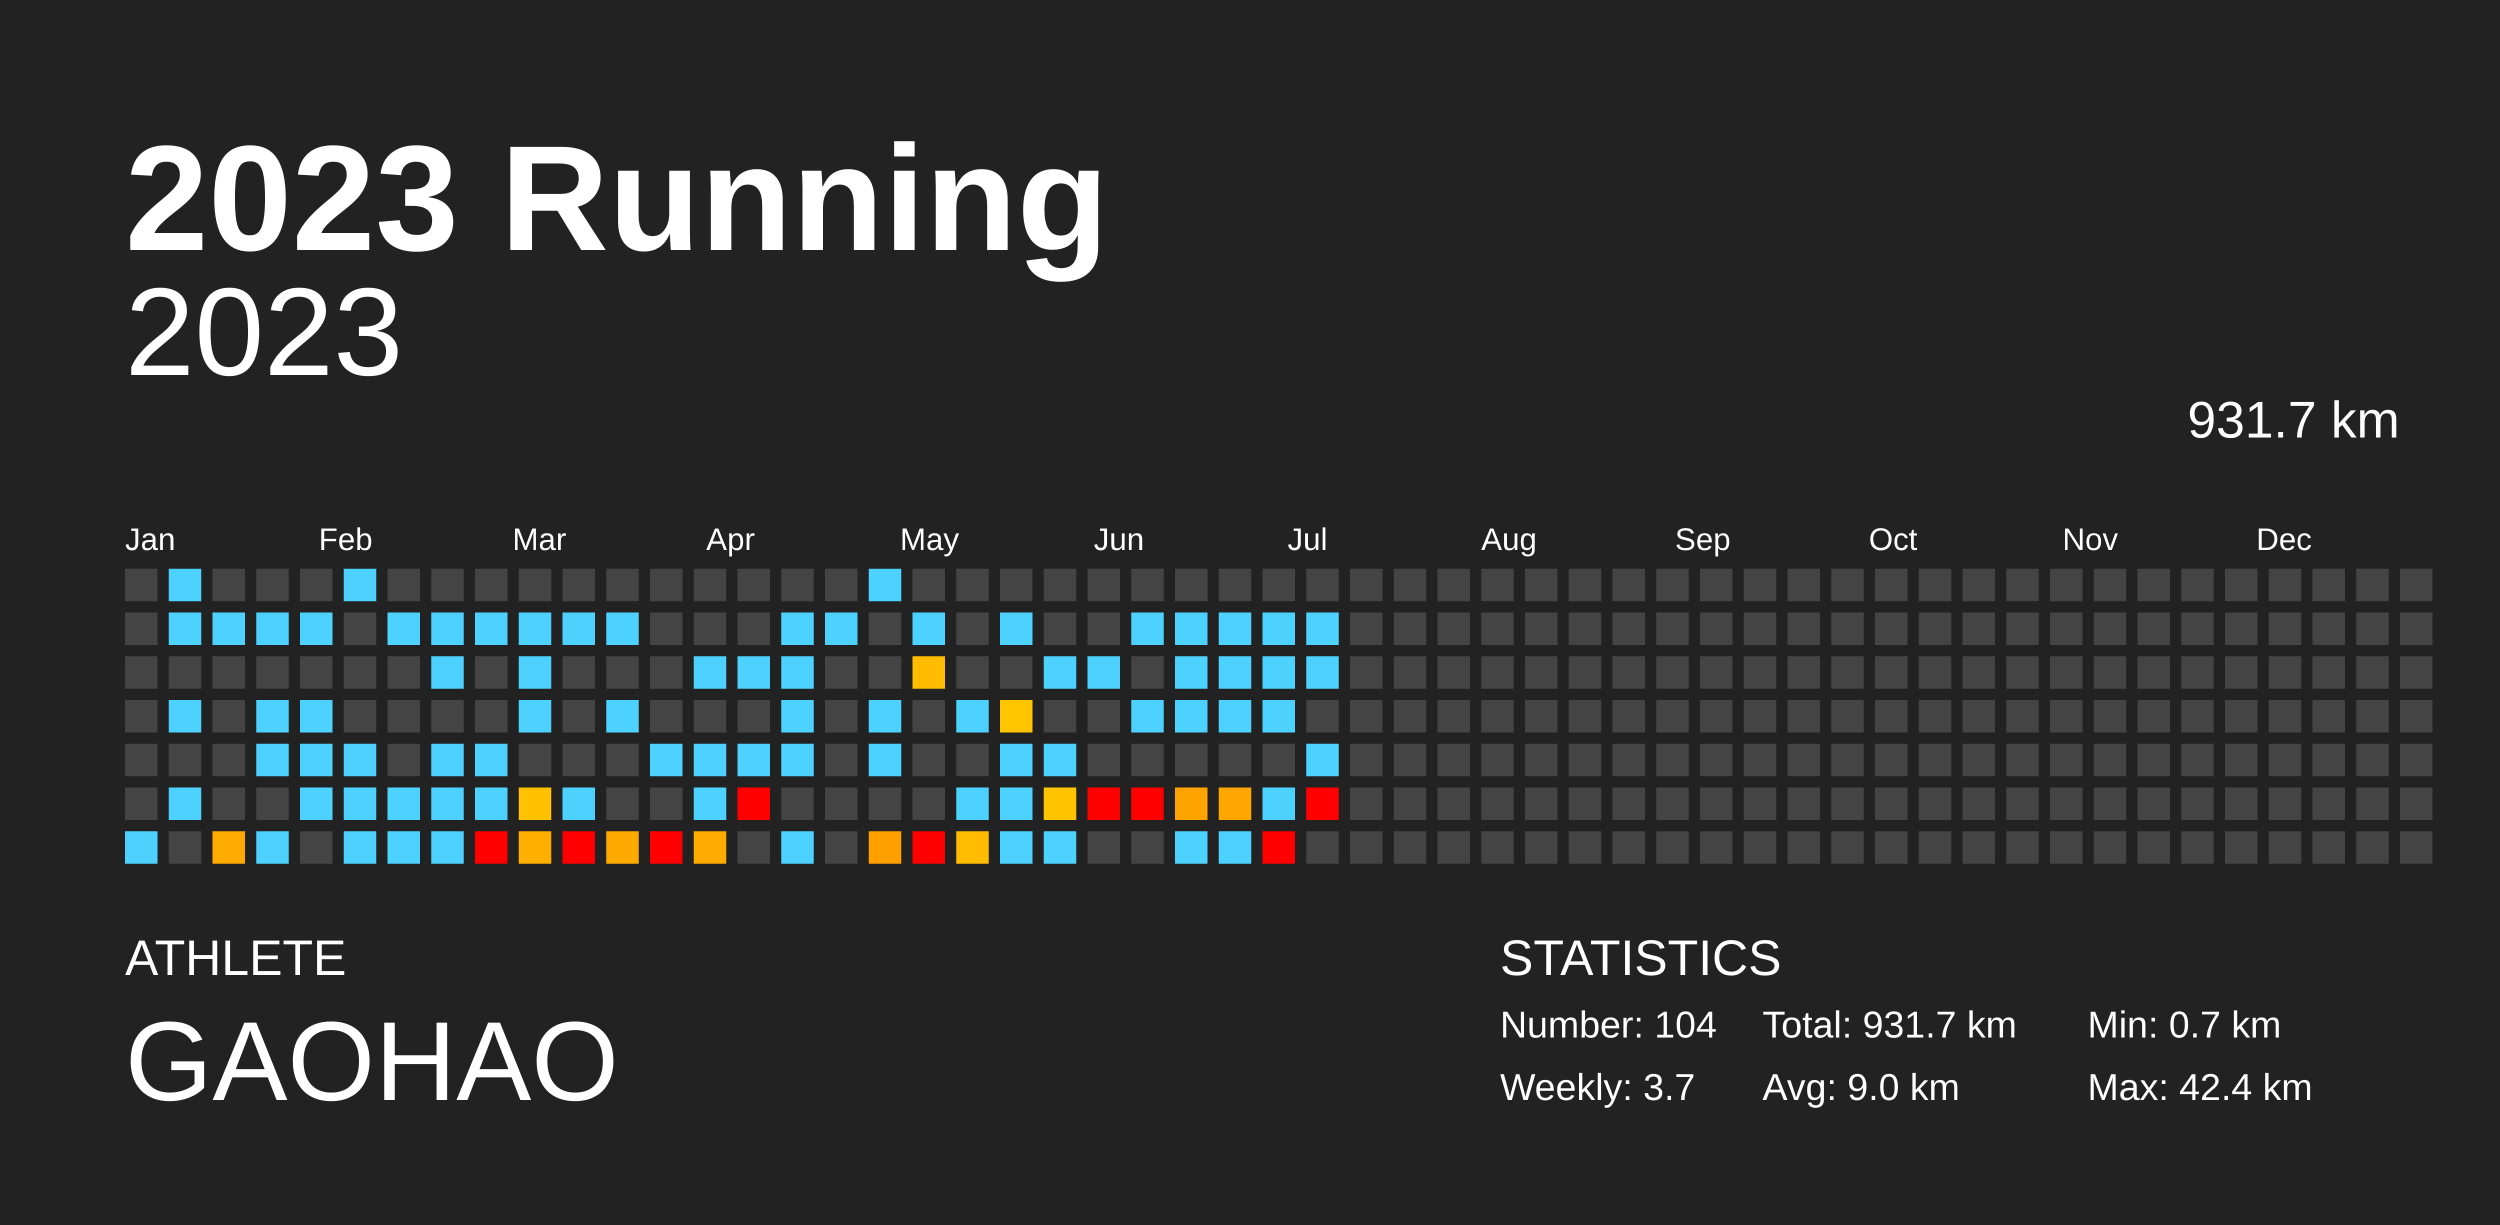
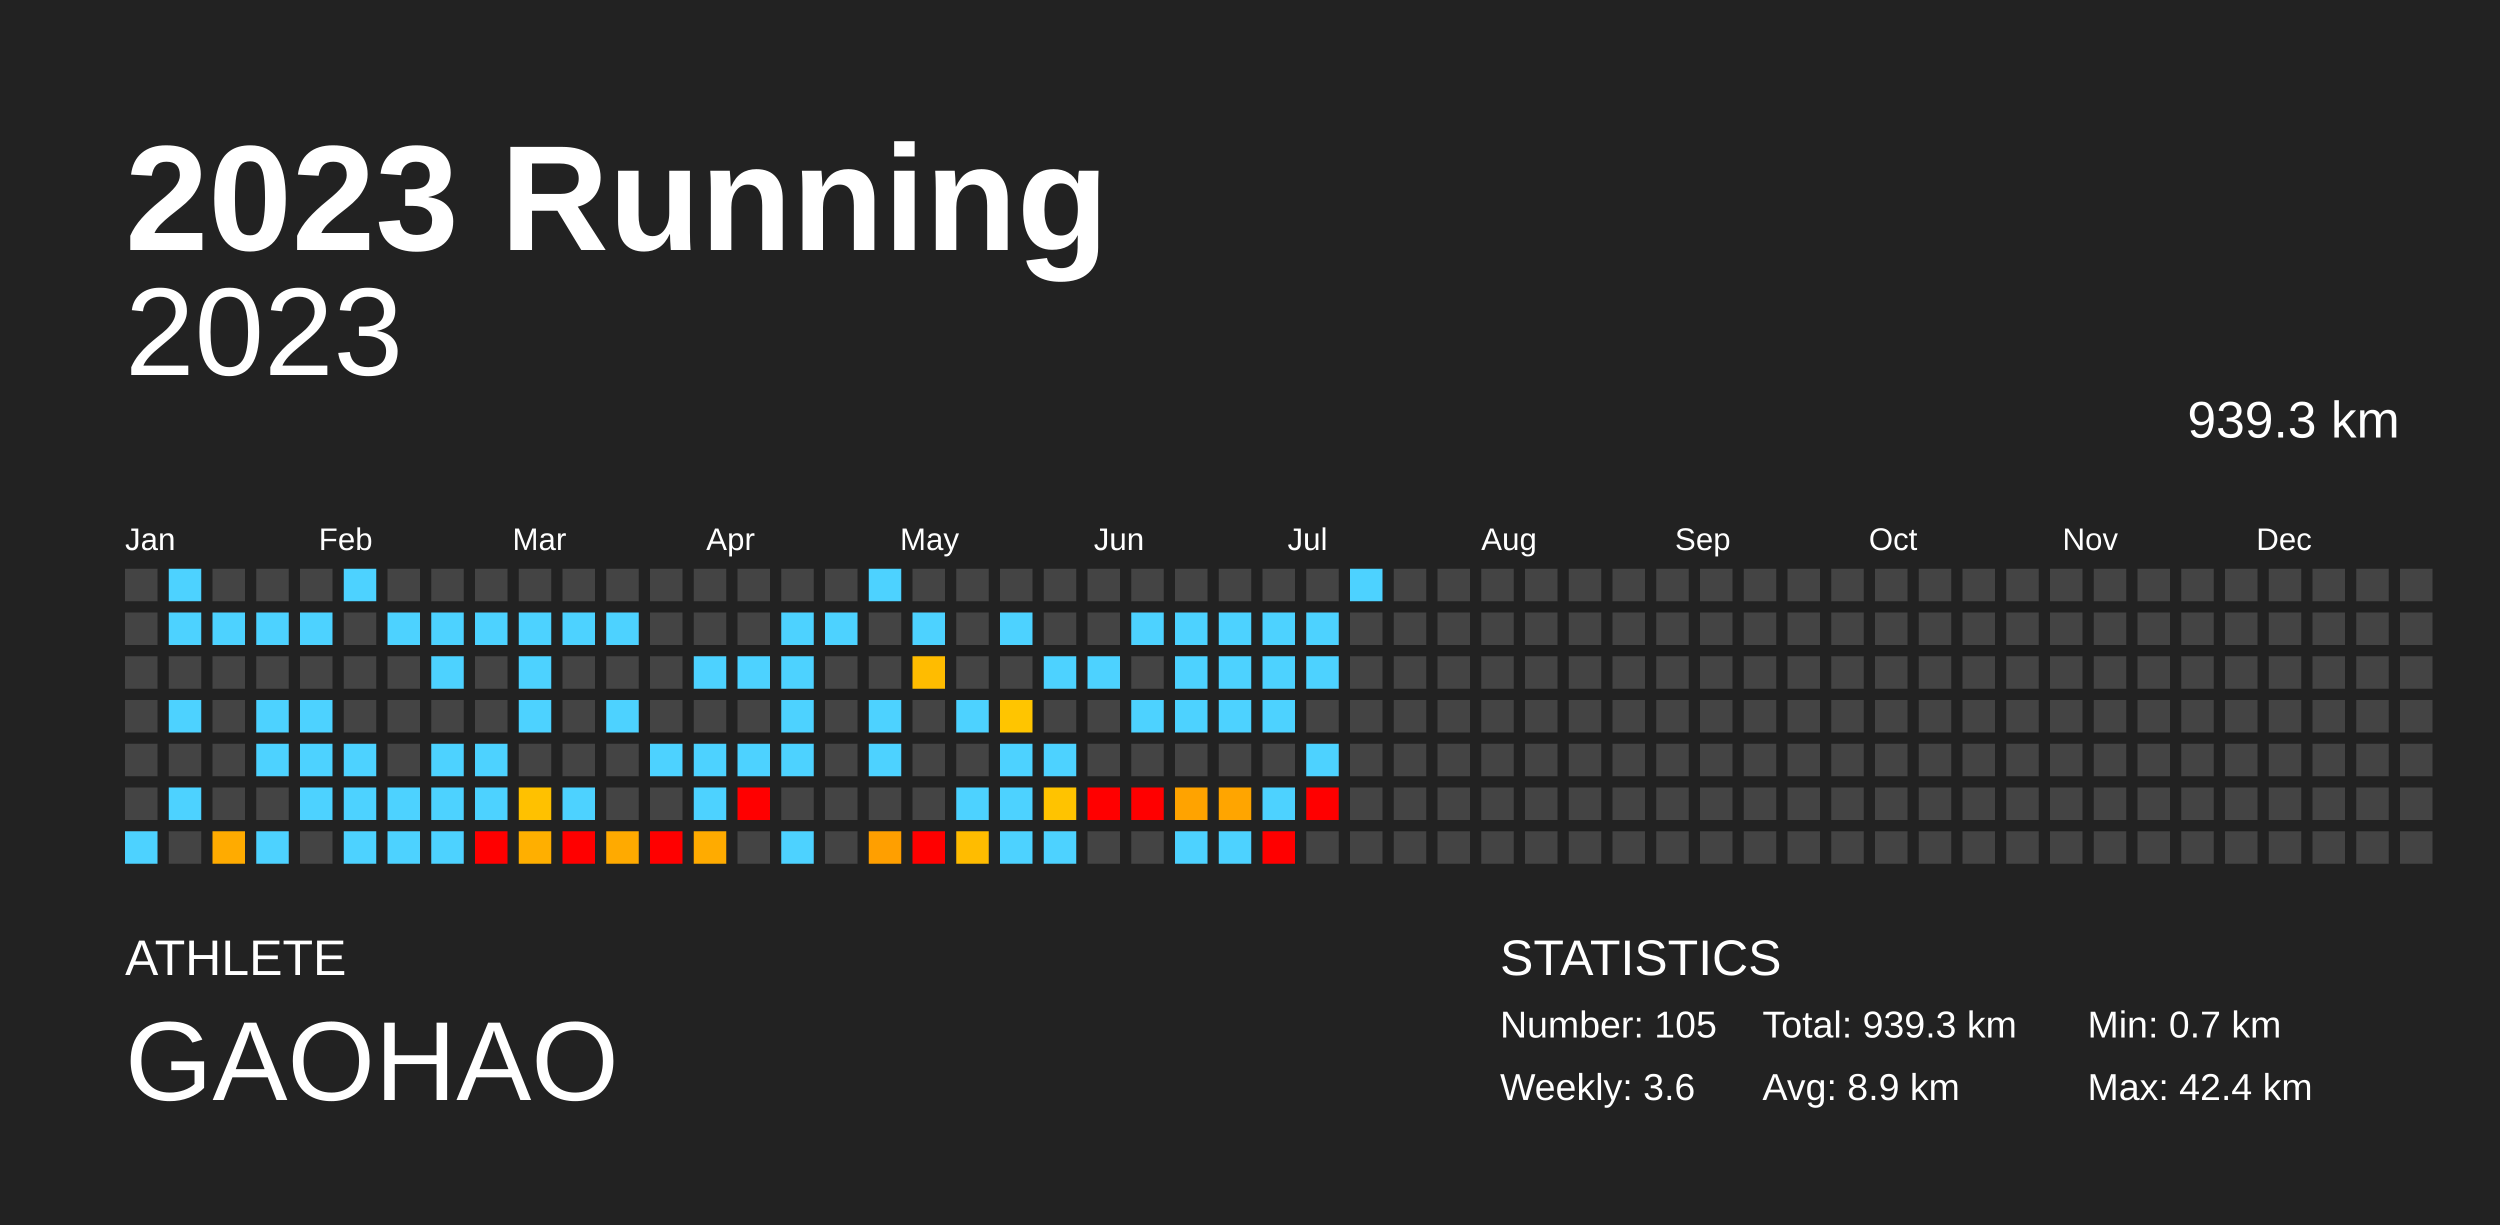
<svg xmlns="http://www.w3.org/2000/svg" baseProfile="full" height="98mm" version="1.1" viewBox="0,0,200,98" width="200mm">
  <defs />
  <rect fill="#222222" height="98" width="200" x="0" y="0" />
  <text fill="#FFFFFF" style="font-size:12px; font-family:Arial; font-weight:bold;" x="10" y="20">2023 Running</text>
  <text fill="#FFFFFF" style="font-size:4px; font-family:Arial" x="10" y="78">ATHLETE</text>
  <text fill="#FFFFFF" style="font-size:9px; font-family:Arial" x="10" y="88">GAOHAO</text>
  <text fill="#FFFFFF" style="font-size:4px; font-family:Arial" x="120" y="78">STATISTICS</text>
-   <text fill="#FFFFFF" style="font-size:3px; font-family:Arial" x="120" y="83">Number: 104</text>
-   <text fill="#FFFFFF" style="font-size:3px; font-family:Arial" x="120" y="88">Weekly: 3.7</text>
-   <text fill="#FFFFFF" style="font-size:3px; font-family:Arial" x="141" y="83">Total: 931.7 km</text>
-   <text fill="#FFFFFF" style="font-size:3px; font-family:Arial" x="141" y="88">Avg: 9.0 km</text>
+   <text fill="#FFFFFF" style="font-size:3px; font-family:Arial" x="120" y="83">Number: 105</text>
+   <text fill="#FFFFFF" style="font-size:3px; font-family:Arial" x="120" y="88">Weekly: 3.6</text>
+   <text fill="#FFFFFF" style="font-size:3px; font-family:Arial" x="141" y="83">Total: 939.3 km</text>
+   <text fill="#FFFFFF" style="font-size:3px; font-family:Arial" x="141" y="88">Avg: 8.9 km</text>
  <text fill="#FFFFFF" style="font-size:3px; font-family:Arial" x="167" y="83">Min: 0.7 km</text>
  <text fill="#FFFFFF" style="font-size:3px; font-family:Arial" x="167" y="88">Max: 42.4 km</text>
  <text alignment-baseline="hanging" fill="#FFFFFF" style="font-size:10.0px; font-family:Arial;" x="10" y="30">2023</text>
-   <text alignment-baseline="hanging" fill="#FFFFFF" style="font-size:4.125px; font-family:Arial;" x="175" y="35">931.7 km</text>
+   <text alignment-baseline="hanging" fill="#FFFFFF" style="font-size:4.125px; font-family:Arial;" x="175" y="35">939.3 km</text>
  <text fill="#FFFFFF" style="font-size:2.5px; font-family:Arial" x="10.0" y="44">Jan</text>
  <text fill="#FFFFFF" style="font-size:2.5px; font-family:Arial" x="25.5" y="44">Feb</text>
  <text fill="#FFFFFF" style="font-size:2.5px; font-family:Arial" x="41.0" y="44">Mar</text>
  <text fill="#FFFFFF" style="font-size:2.5px; font-family:Arial" x="56.5" y="44">Apr</text>
  <text fill="#FFFFFF" style="font-size:2.5px; font-family:Arial" x="72.0" y="44">May</text>
  <text fill="#FFFFFF" style="font-size:2.5px; font-family:Arial" x="87.5" y="44">Jun</text>
  <text fill="#FFFFFF" style="font-size:2.5px; font-family:Arial" x="103.0" y="44">Jul</text>
  <text fill="#FFFFFF" style="font-size:2.5px; font-family:Arial" x="118.5" y="44">Aug</text>
  <text fill="#FFFFFF" style="font-size:2.5px; font-family:Arial" x="134.0" y="44">Sep</text>
  <text fill="#FFFFFF" style="font-size:2.5px; font-family:Arial" x="149.5" y="44">Oct</text>
  <text fill="#FFFFFF" style="font-size:2.5px; font-family:Arial" x="165.0" y="44">Nov</text>
  <text fill="#FFFFFF" style="font-size:2.5px; font-family:Arial" x="180.5" y="44">Dec</text>
  <rect fill="#444444" height="2.6" width="2.6" x="10.0" y="45.5" />
  <rect fill="#444444" height="2.6" width="2.6" x="10.0" y="49.0" />
  <rect fill="#444444" height="2.6" width="2.6" x="10.0" y="52.5" />
  <rect fill="#444444" height="2.6" width="2.6" x="10.0" y="56.0" />
  <rect fill="#444444" height="2.6" width="2.6" x="10.0" y="59.5" />
  <rect fill="#444444" height="2.6" width="2.6" x="10.0" y="63.0" />
  <rect fill="#4dd2ff" height="2.6" width="2.6" x="10.0" y="66.5" />
  <rect fill="#4dd2ff" height="2.6" width="2.6" x="13.5" y="45.5" />
  <rect fill="#4dd2ff" height="2.6" width="2.6" x="13.5" y="49.0" />
  <rect fill="#444444" height="2.6" width="2.6" x="13.5" y="52.5" />
  <rect fill="#4dd2ff" height="2.6" width="2.6" x="13.5" y="56.0" />
  <rect fill="#444444" height="2.6" width="2.6" x="13.5" y="59.5" />
  <rect fill="#4dd2ff" height="2.6" width="2.6" x="13.5" y="63.0" />
  <rect fill="#444444" height="2.6" width="2.6" x="13.5" y="66.5" />
  <rect fill="#444444" height="2.6" width="2.6" x="17.0" y="45.5" />
  <rect fill="#4dd2ff" height="2.6" width="2.6" x="17.0" y="49.0" />
  <rect fill="#444444" height="2.6" width="2.6" x="17.0" y="52.5" />
  <rect fill="#444444" height="2.6" width="2.6" x="17.0" y="56.0" />
  <rect fill="#444444" height="2.6" width="2.6" x="17.0" y="59.5" />
  <rect fill="#444444" height="2.6" width="2.6" x="17.0" y="63.0" />
  <rect fill="#ffab00" height="2.6" width="2.6" x="17.0" y="66.5" />
  <rect fill="#444444" height="2.6" width="2.6" x="20.5" y="45.5" />
  <rect fill="#4dd2ff" height="2.6" width="2.6" x="20.5" y="49.0" />
  <rect fill="#444444" height="2.6" width="2.6" x="20.5" y="52.5" />
  <rect fill="#4dd2ff" height="2.6" width="2.6" x="20.5" y="56.0" />
  <rect fill="#4dd2ff" height="2.6" width="2.6" x="20.5" y="59.5" />
  <rect fill="#444444" height="2.6" width="2.6" x="20.5" y="63.0" />
  <rect fill="#4dd2ff" height="2.6" width="2.6" x="20.5" y="66.5" />
  <rect fill="#444444" height="2.6" width="2.6" x="24.0" y="45.5" />
  <rect fill="#4dd2ff" height="2.6" width="2.6" x="24.0" y="49.0" />
  <rect fill="#444444" height="2.6" width="2.6" x="24.0" y="52.5" />
  <rect fill="#4dd2ff" height="2.6" width="2.6" x="24.0" y="56.0" />
  <rect fill="#4dd2ff" height="2.6" width="2.6" x="24.0" y="59.5" />
  <rect fill="#4dd2ff" height="2.6" width="2.6" x="24.0" y="63.0" />
  <rect fill="#444444" height="2.6" width="2.6" x="24.0" y="66.5" />
  <rect fill="#4dd2ff" height="2.6" width="2.6" x="27.5" y="45.5" />
  <rect fill="#444444" height="2.6" width="2.6" x="27.5" y="49.0" />
  <rect fill="#444444" height="2.6" width="2.6" x="27.5" y="52.5" />
  <rect fill="#444444" height="2.6" width="2.6" x="27.5" y="56.0" />
  <rect fill="#4dd2ff" height="2.6" width="2.6" x="27.5" y="59.5" />
  <rect fill="#4dd2ff" height="2.6" width="2.6" x="27.5" y="63.0" />
  <rect fill="#4dd2ff" height="2.6" width="2.6" x="27.5" y="66.5" />
  <rect fill="#444444" height="2.6" width="2.6" x="31.0" y="45.5" />
  <rect fill="#4dd2ff" height="2.6" width="2.6" x="31.0" y="49.0" />
  <rect fill="#444444" height="2.6" width="2.6" x="31.0" y="52.5" />
  <rect fill="#444444" height="2.6" width="2.6" x="31.0" y="56.0" />
  <rect fill="#444444" height="2.6" width="2.6" x="31.0" y="59.5" />
  <rect fill="#4dd2ff" height="2.6" width="2.6" x="31.0" y="63.0" />
  <rect fill="#4dd2ff" height="2.6" width="2.6" x="31.0" y="66.5" />
  <rect fill="#444444" height="2.6" width="2.6" x="34.5" y="45.5" />
  <rect fill="#4dd2ff" height="2.6" width="2.6" x="34.5" y="49.0" />
  <rect fill="#4dd2ff" height="2.6" width="2.6" x="34.5" y="52.5" />
  <rect fill="#444444" height="2.6" width="2.6" x="34.5" y="56.0" />
  <rect fill="#4dd2ff" height="2.6" width="2.6" x="34.5" y="59.5" />
  <rect fill="#4dd2ff" height="2.6" width="2.6" x="34.5" y="63.0" />
  <rect fill="#4dd2ff" height="2.6" width="2.6" x="34.5" y="66.5" />
  <rect fill="#444444" height="2.6" width="2.6" x="38.0" y="45.5" />
  <rect fill="#4dd2ff" height="2.6" width="2.6" x="38.0" y="49.0" />
  <rect fill="#444444" height="2.6" width="2.6" x="38.0" y="52.5" />
  <rect fill="#444444" height="2.6" width="2.6" x="38.0" y="56.0" />
  <rect fill="#4dd2ff" height="2.6" width="2.6" x="38.0" y="59.5" />
  <rect fill="#4dd2ff" height="2.6" width="2.6" x="38.0" y="63.0" />
  <rect fill="red" height="2.6" width="2.6" x="38.0" y="66.5" />
  <rect fill="#444444" height="2.6" width="2.6" x="41.5" y="45.5" />
  <rect fill="#4dd2ff" height="2.6" width="2.6" x="41.5" y="49.0" />
  <rect fill="#4dd2ff" height="2.6" width="2.6" x="41.5" y="52.5" />
  <rect fill="#4dd2ff" height="2.6" width="2.6" x="41.5" y="56.0" />
  <rect fill="#444444" height="2.6" width="2.6" x="41.5" y="59.5" />
  <rect fill="#ffc100" height="2.6" width="2.6" x="41.5" y="63.0" />
  <rect fill="#ffaf00" height="2.6" width="2.6" x="41.5" y="66.5" />
  <rect fill="#444444" height="2.6" width="2.6" x="45.0" y="45.5" />
  <rect fill="#4dd2ff" height="2.6" width="2.6" x="45.0" y="49.0" />
  <rect fill="#444444" height="2.6" width="2.6" x="45.0" y="52.5" />
  <rect fill="#444444" height="2.6" width="2.6" x="45.0" y="56.0" />
  <rect fill="#444444" height="2.6" width="2.6" x="45.0" y="59.5" />
  <rect fill="#4dd2ff" height="2.6" width="2.6" x="45.0" y="63.0" />
  <rect fill="red" height="2.6" width="2.6" x="45.0" y="66.5" />
  <rect fill="#444444" height="2.6" width="2.6" x="48.5" y="45.5" />
  <rect fill="#4dd2ff" height="2.6" width="2.6" x="48.5" y="49.0" />
  <rect fill="#444444" height="2.6" width="2.6" x="48.5" y="52.5" />
  <rect fill="#4dd2ff" height="2.6" width="2.6" x="48.5" y="56.0" />
  <rect fill="#444444" height="2.6" width="2.6" x="48.5" y="59.5" />
  <rect fill="#444444" height="2.6" width="2.6" x="48.5" y="63.0" />
  <rect fill="#ffaa00" height="2.6" width="2.6" x="48.5" y="66.5" />
  <rect fill="#444444" height="2.6" width="2.6" x="52.0" y="45.5" />
  <rect fill="#444444" height="2.6" width="2.6" x="52.0" y="49.0" />
  <rect fill="#444444" height="2.6" width="2.6" x="52.0" y="52.5" />
  <rect fill="#444444" height="2.6" width="2.6" x="52.0" y="56.0" />
  <rect fill="#4dd2ff" height="2.6" width="2.6" x="52.0" y="59.5" />
  <rect fill="#444444" height="2.6" width="2.6" x="52.0" y="63.0" />
  <rect fill="red" height="2.6" width="2.6" x="52.0" y="66.5" />
  <rect fill="#444444" height="2.6" width="2.6" x="55.5" y="45.5" />
  <rect fill="#444444" height="2.6" width="2.6" x="55.5" y="49.0" />
  <rect fill="#4dd2ff" height="2.6" width="2.6" x="55.5" y="52.5" />
  <rect fill="#444444" height="2.6" width="2.6" x="55.5" y="56.0" />
  <rect fill="#4dd2ff" height="2.6" width="2.6" x="55.5" y="59.5" />
  <rect fill="#4dd2ff" height="2.6" width="2.6" x="55.5" y="63.0" />
  <rect fill="#ffab00" height="2.6" width="2.6" x="55.5" y="66.5" />
  <rect fill="#444444" height="2.6" width="2.6" x="59.0" y="45.5" />
  <rect fill="#444444" height="2.6" width="2.6" x="59.0" y="49.0" />
  <rect fill="#4dd2ff" height="2.6" width="2.6" x="59.0" y="52.5" />
  <rect fill="#444444" height="2.6" width="2.6" x="59.0" y="56.0" />
  <rect fill="#4dd2ff" height="2.6" width="2.6" x="59.0" y="59.5" />
  <rect fill="red" height="2.6" width="2.6" x="59.0" y="63.0" />
  <rect fill="#444444" height="2.6" width="2.6" x="59.0" y="66.5" />
  <rect fill="#444444" height="2.6" width="2.6" x="62.5" y="45.5" />
  <rect fill="#4dd2ff" height="2.6" width="2.6" x="62.5" y="49.0" />
  <rect fill="#4dd2ff" height="2.6" width="2.6" x="62.5" y="52.5" />
  <rect fill="#4dd2ff" height="2.6" width="2.6" x="62.5" y="56.0" />
  <rect fill="#4dd2ff" height="2.6" width="2.6" x="62.5" y="59.5" />
  <rect fill="#444444" height="2.6" width="2.6" x="62.5" y="63.0" />
  <rect fill="#4dd2ff" height="2.6" width="2.6" x="62.5" y="66.5" />
  <rect fill="#444444" height="2.6" width="2.6" x="66.0" y="45.5" />
  <rect fill="#4dd2ff" height="2.6" width="2.6" x="66.0" y="49.0" />
  <rect fill="#444444" height="2.6" width="2.6" x="66.0" y="52.5" />
  <rect fill="#444444" height="2.6" width="2.6" x="66.0" y="56.0" />
  <rect fill="#444444" height="2.6" width="2.6" x="66.0" y="59.5" />
  <rect fill="#444444" height="2.6" width="2.6" x="66.0" y="63.0" />
  <rect fill="#444444" height="2.6" width="2.6" x="66.0" y="66.5" />
  <rect fill="#4dd2ff" height="2.6" width="2.6" x="69.5" y="45.5" />
  <rect fill="#444444" height="2.6" width="2.6" x="69.5" y="49.0" />
  <rect fill="#444444" height="2.6" width="2.6" x="69.5" y="52.5" />
  <rect fill="#4dd2ff" height="2.6" width="2.6" x="69.5" y="56.0" />
  <rect fill="#4dd2ff" height="2.6" width="2.6" x="69.5" y="59.5" />
  <rect fill="#444444" height="2.6" width="2.6" x="69.5" y="63.0" />
  <rect fill="#ff9f00" height="2.6" width="2.6" x="69.5" y="66.5" />
  <rect fill="#444444" height="2.6" width="2.6" x="73.0" y="45.5" />
  <rect fill="#4dd2ff" height="2.6" width="2.6" x="73.0" y="49.0" />
  <rect fill="#ffbc00" height="2.6" width="2.6" x="73.0" y="52.5" />
  <rect fill="#444444" height="2.6" width="2.6" x="73.0" y="56.0" />
  <rect fill="#444444" height="2.6" width="2.6" x="73.0" y="59.5" />
  <rect fill="#444444" height="2.6" width="2.6" x="73.0" y="63.0" />
  <rect fill="red" height="2.6" width="2.6" x="73.0" y="66.5" />
  <rect fill="#444444" height="2.6" width="2.6" x="76.5" y="45.5" />
  <rect fill="#444444" height="2.6" width="2.6" x="76.5" y="49.0" />
  <rect fill="#444444" height="2.6" width="2.6" x="76.5" y="52.5" />
  <rect fill="#4dd2ff" height="2.6" width="2.6" x="76.5" y="56.0" />
  <rect fill="#444444" height="2.6" width="2.6" x="76.5" y="59.5" />
  <rect fill="#4dd2ff" height="2.6" width="2.6" x="76.5" y="63.0" />
  <rect fill="#ffbc00" height="2.6" width="2.6" x="76.5" y="66.5" />
  <rect fill="#444444" height="2.6" width="2.6" x="80.0" y="45.5" />
  <rect fill="#4dd2ff" height="2.6" width="2.6" x="80.0" y="49.0" />
  <rect fill="#444444" height="2.6" width="2.6" x="80.0" y="52.5" />
  <rect fill="#ffc500" height="2.6" width="2.6" x="80.0" y="56.0" />
  <rect fill="#4dd2ff" height="2.6" width="2.6" x="80.0" y="59.5" />
  <rect fill="#4dd2ff" height="2.6" width="2.6" x="80.0" y="63.0" />
  <rect fill="#4dd2ff" height="2.6" width="2.6" x="80.0" y="66.5" />
  <rect fill="#444444" height="2.6" width="2.6" x="83.5" y="45.5" />
  <rect fill="#444444" height="2.6" width="2.6" x="83.5" y="49.0" />
  <rect fill="#4dd2ff" height="2.6" width="2.6" x="83.5" y="52.5" />
  <rect fill="#444444" height="2.6" width="2.6" x="83.5" y="56.0" />
  <rect fill="#4dd2ff" height="2.6" width="2.6" x="83.5" y="59.5" />
  <rect fill="#ffc300" height="2.6" width="2.6" x="83.5" y="63.0" />
  <rect fill="#4dd2ff" height="2.6" width="2.6" x="83.5" y="66.5" />
  <rect fill="#444444" height="2.6" width="2.6" x="87.0" y="45.5" />
  <rect fill="#444444" height="2.6" width="2.6" x="87.0" y="49.0" />
  <rect fill="#4dd2ff" height="2.6" width="2.6" x="87.0" y="52.5" />
  <rect fill="#444444" height="2.6" width="2.6" x="87.0" y="56.0" />
  <rect fill="#444444" height="2.6" width="2.6" x="87.0" y="59.5" />
  <rect fill="red" height="2.6" width="2.6" x="87.0" y="63.0" />
  <rect fill="#444444" height="2.6" width="2.6" x="87.0" y="66.5" />
  <rect fill="#444444" height="2.6" width="2.6" x="90.5" y="45.5" />
  <rect fill="#4dd2ff" height="2.6" width="2.6" x="90.5" y="49.0" />
  <rect fill="#444444" height="2.6" width="2.6" x="90.5" y="52.5" />
  <rect fill="#4dd2ff" height="2.6" width="2.6" x="90.5" y="56.0" />
  <rect fill="#444444" height="2.6" width="2.6" x="90.5" y="59.5" />
  <rect fill="red" height="2.6" width="2.6" x="90.5" y="63.0" />
  <rect fill="#444444" height="2.6" width="2.6" x="90.5" y="66.5" />
  <rect fill="#444444" height="2.6" width="2.6" x="94.0" y="45.5" />
  <rect fill="#4dd2ff" height="2.6" width="2.6" x="94.0" y="49.0" />
  <rect fill="#4dd2ff" height="2.6" width="2.6" x="94.0" y="52.5" />
  <rect fill="#4dd2ff" height="2.6" width="2.6" x="94.0" y="56.0" />
  <rect fill="#444444" height="2.6" width="2.6" x="94.0" y="59.5" />
  <rect fill="#ffa300" height="2.6" width="2.6" x="94.0" y="63.0" />
  <rect fill="#4dd2ff" height="2.6" width="2.6" x="94.0" y="66.5" />
  <rect fill="#444444" height="2.6" width="2.6" x="97.5" y="45.5" />
  <rect fill="#4dd2ff" height="2.6" width="2.6" x="97.5" y="49.0" />
  <rect fill="#4dd2ff" height="2.6" width="2.6" x="97.5" y="52.5" />
  <rect fill="#4dd2ff" height="2.6" width="2.6" x="97.5" y="56.0" />
  <rect fill="#444444" height="2.6" width="2.6" x="97.5" y="59.5" />
  <rect fill="#ffa500" height="2.6" width="2.6" x="97.5" y="63.0" />
  <rect fill="#4dd2ff" height="2.6" width="2.6" x="97.5" y="66.5" />
  <rect fill="#444444" height="2.6" width="2.6" x="101.0" y="45.5" />
  <rect fill="#4dd2ff" height="2.6" width="2.6" x="101.0" y="49.0" />
  <rect fill="#4dd2ff" height="2.6" width="2.6" x="101.0" y="52.5" />
  <rect fill="#4dd2ff" height="2.6" width="2.6" x="101.0" y="56.0" />
  <rect fill="#444444" height="2.6" width="2.6" x="101.0" y="59.5" />
  <rect fill="#4dd2ff" height="2.6" width="2.6" x="101.0" y="63.0" />
  <rect fill="red" height="2.6" width="2.6" x="101.0" y="66.5" />
  <rect fill="#444444" height="2.6" width="2.6" x="104.5" y="45.5" />
  <rect fill="#4dd2ff" height="2.6" width="2.6" x="104.5" y="49.0" />
  <rect fill="#4dd2ff" height="2.6" width="2.6" x="104.5" y="52.5" />
  <rect fill="#444444" height="2.6" width="2.6" x="104.5" y="56.0" />
  <rect fill="#4dd2ff" height="2.6" width="2.6" x="104.5" y="59.5" />
  <rect fill="red" height="2.6" width="2.6" x="104.5" y="63.0" />
  <rect fill="#444444" height="2.6" width="2.6" x="104.5" y="66.5" />
-   <rect fill="#444444" height="2.6" width="2.6" x="108.0" y="45.5" />
+   <rect fill="#4dd2ff" height="2.6" width="2.6" x="108.0" y="45.5" />
  <rect fill="#444444" height="2.6" width="2.6" x="108.0" y="49.0" />
  <rect fill="#444444" height="2.6" width="2.6" x="108.0" y="52.5" />
  <rect fill="#444444" height="2.6" width="2.6" x="108.0" y="56.0" />
  <rect fill="#444444" height="2.6" width="2.6" x="108.0" y="59.5" />
  <rect fill="#444444" height="2.6" width="2.6" x="108.0" y="63.0" />
  <rect fill="#444444" height="2.6" width="2.6" x="108.0" y="66.5" />
  <rect fill="#444444" height="2.6" width="2.6" x="111.5" y="45.5" />
  <rect fill="#444444" height="2.6" width="2.6" x="111.5" y="49.0" />
  <rect fill="#444444" height="2.6" width="2.6" x="111.5" y="52.5" />
  <rect fill="#444444" height="2.6" width="2.6" x="111.5" y="56.0" />
  <rect fill="#444444" height="2.6" width="2.6" x="111.5" y="59.5" />
  <rect fill="#444444" height="2.6" width="2.6" x="111.5" y="63.0" />
  <rect fill="#444444" height="2.6" width="2.6" x="111.5" y="66.5" />
  <rect fill="#444444" height="2.6" width="2.6" x="115.0" y="45.5" />
  <rect fill="#444444" height="2.6" width="2.6" x="115.0" y="49.0" />
  <rect fill="#444444" height="2.6" width="2.6" x="115.0" y="52.5" />
  <rect fill="#444444" height="2.6" width="2.6" x="115.0" y="56.0" />
  <rect fill="#444444" height="2.6" width="2.6" x="115.0" y="59.5" />
  <rect fill="#444444" height="2.6" width="2.6" x="115.0" y="63.0" />
  <rect fill="#444444" height="2.6" width="2.6" x="115.0" y="66.5" />
  <rect fill="#444444" height="2.6" width="2.6" x="118.5" y="45.5" />
  <rect fill="#444444" height="2.6" width="2.6" x="118.5" y="49.0" />
  <rect fill="#444444" height="2.6" width="2.6" x="118.5" y="52.5" />
  <rect fill="#444444" height="2.6" width="2.6" x="118.5" y="56.0" />
  <rect fill="#444444" height="2.6" width="2.6" x="118.5" y="59.5" />
  <rect fill="#444444" height="2.6" width="2.6" x="118.5" y="63.0" />
  <rect fill="#444444" height="2.6" width="2.6" x="118.5" y="66.5" />
  <rect fill="#444444" height="2.6" width="2.6" x="122.0" y="45.5" />
  <rect fill="#444444" height="2.6" width="2.6" x="122.0" y="49.0" />
  <rect fill="#444444" height="2.6" width="2.6" x="122.0" y="52.5" />
  <rect fill="#444444" height="2.6" width="2.6" x="122.0" y="56.0" />
  <rect fill="#444444" height="2.6" width="2.6" x="122.0" y="59.5" />
  <rect fill="#444444" height="2.6" width="2.6" x="122.0" y="63.0" />
  <rect fill="#444444" height="2.6" width="2.6" x="122.0" y="66.5" />
  <rect fill="#444444" height="2.6" width="2.6" x="125.5" y="45.5" />
  <rect fill="#444444" height="2.6" width="2.6" x="125.5" y="49.0" />
  <rect fill="#444444" height="2.6" width="2.6" x="125.5" y="52.5" />
  <rect fill="#444444" height="2.6" width="2.6" x="125.5" y="56.0" />
  <rect fill="#444444" height="2.6" width="2.6" x="125.5" y="59.5" />
  <rect fill="#444444" height="2.6" width="2.6" x="125.5" y="63.0" />
  <rect fill="#444444" height="2.6" width="2.6" x="125.5" y="66.5" />
  <rect fill="#444444" height="2.6" width="2.6" x="129.0" y="45.5" />
  <rect fill="#444444" height="2.6" width="2.6" x="129.0" y="49.0" />
  <rect fill="#444444" height="2.6" width="2.6" x="129.0" y="52.5" />
  <rect fill="#444444" height="2.6" width="2.6" x="129.0" y="56.0" />
  <rect fill="#444444" height="2.6" width="2.6" x="129.0" y="59.5" />
  <rect fill="#444444" height="2.6" width="2.6" x="129.0" y="63.0" />
  <rect fill="#444444" height="2.6" width="2.6" x="129.0" y="66.5" />
  <rect fill="#444444" height="2.6" width="2.6" x="132.5" y="45.5" />
  <rect fill="#444444" height="2.6" width="2.6" x="132.5" y="49.0" />
  <rect fill="#444444" height="2.6" width="2.6" x="132.5" y="52.5" />
  <rect fill="#444444" height="2.6" width="2.6" x="132.5" y="56.0" />
  <rect fill="#444444" height="2.6" width="2.6" x="132.5" y="59.5" />
  <rect fill="#444444" height="2.6" width="2.6" x="132.5" y="63.0" />
  <rect fill="#444444" height="2.6" width="2.6" x="132.5" y="66.5" />
  <rect fill="#444444" height="2.6" width="2.6" x="136.0" y="45.5" />
  <rect fill="#444444" height="2.6" width="2.6" x="136.0" y="49.0" />
  <rect fill="#444444" height="2.6" width="2.6" x="136.0" y="52.5" />
  <rect fill="#444444" height="2.6" width="2.6" x="136.0" y="56.0" />
  <rect fill="#444444" height="2.6" width="2.6" x="136.0" y="59.5" />
  <rect fill="#444444" height="2.6" width="2.6" x="136.0" y="63.0" />
  <rect fill="#444444" height="2.6" width="2.6" x="136.0" y="66.5" />
  <rect fill="#444444" height="2.6" width="2.6" x="139.5" y="45.5" />
  <rect fill="#444444" height="2.6" width="2.6" x="139.5" y="49.0" />
  <rect fill="#444444" height="2.6" width="2.6" x="139.5" y="52.5" />
  <rect fill="#444444" height="2.6" width="2.6" x="139.5" y="56.0" />
  <rect fill="#444444" height="2.6" width="2.6" x="139.5" y="59.5" />
  <rect fill="#444444" height="2.6" width="2.6" x="139.5" y="63.0" />
  <rect fill="#444444" height="2.6" width="2.6" x="139.5" y="66.5" />
  <rect fill="#444444" height="2.6" width="2.6" x="143.0" y="45.5" />
  <rect fill="#444444" height="2.6" width="2.6" x="143.0" y="49.0" />
  <rect fill="#444444" height="2.6" width="2.6" x="143.0" y="52.5" />
  <rect fill="#444444" height="2.6" width="2.6" x="143.0" y="56.0" />
  <rect fill="#444444" height="2.6" width="2.6" x="143.0" y="59.5" />
  <rect fill="#444444" height="2.6" width="2.6" x="143.0" y="63.0" />
  <rect fill="#444444" height="2.6" width="2.6" x="143.0" y="66.5" />
  <rect fill="#444444" height="2.6" width="2.6" x="146.5" y="45.5" />
  <rect fill="#444444" height="2.6" width="2.6" x="146.5" y="49.0" />
  <rect fill="#444444" height="2.6" width="2.6" x="146.5" y="52.5" />
  <rect fill="#444444" height="2.6" width="2.6" x="146.5" y="56.0" />
  <rect fill="#444444" height="2.6" width="2.6" x="146.5" y="59.5" />
  <rect fill="#444444" height="2.6" width="2.6" x="146.5" y="63.0" />
  <rect fill="#444444" height="2.6" width="2.6" x="146.5" y="66.5" />
  <rect fill="#444444" height="2.6" width="2.6" x="150.0" y="45.5" />
  <rect fill="#444444" height="2.6" width="2.6" x="150.0" y="49.0" />
  <rect fill="#444444" height="2.6" width="2.6" x="150.0" y="52.5" />
  <rect fill="#444444" height="2.6" width="2.6" x="150.0" y="56.0" />
  <rect fill="#444444" height="2.6" width="2.6" x="150.0" y="59.5" />
  <rect fill="#444444" height="2.6" width="2.6" x="150.0" y="63.0" />
  <rect fill="#444444" height="2.6" width="2.6" x="150.0" y="66.5" />
  <rect fill="#444444" height="2.6" width="2.6" x="153.5" y="45.5" />
  <rect fill="#444444" height="2.6" width="2.6" x="153.5" y="49.0" />
  <rect fill="#444444" height="2.6" width="2.6" x="153.5" y="52.5" />
  <rect fill="#444444" height="2.6" width="2.6" x="153.5" y="56.0" />
  <rect fill="#444444" height="2.6" width="2.6" x="153.5" y="59.5" />
  <rect fill="#444444" height="2.6" width="2.6" x="153.5" y="63.0" />
  <rect fill="#444444" height="2.6" width="2.6" x="153.5" y="66.5" />
  <rect fill="#444444" height="2.6" width="2.6" x="157.0" y="45.5" />
  <rect fill="#444444" height="2.6" width="2.6" x="157.0" y="49.0" />
  <rect fill="#444444" height="2.6" width="2.6" x="157.0" y="52.5" />
  <rect fill="#444444" height="2.6" width="2.6" x="157.0" y="56.0" />
  <rect fill="#444444" height="2.6" width="2.6" x="157.0" y="59.5" />
  <rect fill="#444444" height="2.6" width="2.6" x="157.0" y="63.0" />
  <rect fill="#444444" height="2.6" width="2.6" x="157.0" y="66.5" />
  <rect fill="#444444" height="2.6" width="2.6" x="160.5" y="45.5" />
  <rect fill="#444444" height="2.6" width="2.6" x="160.5" y="49.0" />
  <rect fill="#444444" height="2.6" width="2.6" x="160.5" y="52.5" />
  <rect fill="#444444" height="2.6" width="2.6" x="160.5" y="56.0" />
  <rect fill="#444444" height="2.6" width="2.6" x="160.5" y="59.5" />
  <rect fill="#444444" height="2.6" width="2.6" x="160.5" y="63.0" />
  <rect fill="#444444" height="2.6" width="2.6" x="160.5" y="66.5" />
  <rect fill="#444444" height="2.6" width="2.6" x="164.0" y="45.5" />
  <rect fill="#444444" height="2.6" width="2.6" x="164.0" y="49.0" />
  <rect fill="#444444" height="2.6" width="2.6" x="164.0" y="52.5" />
  <rect fill="#444444" height="2.6" width="2.6" x="164.0" y="56.0" />
  <rect fill="#444444" height="2.6" width="2.6" x="164.0" y="59.5" />
  <rect fill="#444444" height="2.6" width="2.6" x="164.0" y="63.0" />
  <rect fill="#444444" height="2.6" width="2.6" x="164.0" y="66.5" />
  <rect fill="#444444" height="2.6" width="2.6" x="167.5" y="45.5" />
  <rect fill="#444444" height="2.6" width="2.6" x="167.5" y="49.0" />
  <rect fill="#444444" height="2.6" width="2.6" x="167.5" y="52.5" />
  <rect fill="#444444" height="2.6" width="2.6" x="167.5" y="56.0" />
  <rect fill="#444444" height="2.6" width="2.6" x="167.5" y="59.5" />
  <rect fill="#444444" height="2.6" width="2.6" x="167.5" y="63.0" />
  <rect fill="#444444" height="2.6" width="2.6" x="167.5" y="66.5" />
  <rect fill="#444444" height="2.6" width="2.6" x="171.0" y="45.5" />
  <rect fill="#444444" height="2.6" width="2.6" x="171.0" y="49.0" />
  <rect fill="#444444" height="2.6" width="2.6" x="171.0" y="52.5" />
  <rect fill="#444444" height="2.6" width="2.6" x="171.0" y="56.0" />
  <rect fill="#444444" height="2.6" width="2.6" x="171.0" y="59.5" />
  <rect fill="#444444" height="2.6" width="2.6" x="171.0" y="63.0" />
  <rect fill="#444444" height="2.6" width="2.6" x="171.0" y="66.5" />
  <rect fill="#444444" height="2.6" width="2.6" x="174.5" y="45.5" />
  <rect fill="#444444" height="2.6" width="2.6" x="174.5" y="49.0" />
  <rect fill="#444444" height="2.6" width="2.6" x="174.5" y="52.5" />
  <rect fill="#444444" height="2.6" width="2.6" x="174.5" y="56.0" />
  <rect fill="#444444" height="2.6" width="2.6" x="174.5" y="59.5" />
  <rect fill="#444444" height="2.6" width="2.6" x="174.5" y="63.0" />
  <rect fill="#444444" height="2.6" width="2.6" x="174.5" y="66.5" />
  <rect fill="#444444" height="2.6" width="2.6" x="178.0" y="45.5" />
  <rect fill="#444444" height="2.6" width="2.6" x="178.0" y="49.0" />
  <rect fill="#444444" height="2.6" width="2.6" x="178.0" y="52.5" />
  <rect fill="#444444" height="2.6" width="2.6" x="178.0" y="56.0" />
  <rect fill="#444444" height="2.6" width="2.6" x="178.0" y="59.5" />
  <rect fill="#444444" height="2.6" width="2.6" x="178.0" y="63.0" />
  <rect fill="#444444" height="2.6" width="2.6" x="178.0" y="66.5" />
  <rect fill="#444444" height="2.6" width="2.6" x="181.5" y="45.5" />
  <rect fill="#444444" height="2.6" width="2.6" x="181.5" y="49.0" />
  <rect fill="#444444" height="2.6" width="2.6" x="181.5" y="52.5" />
  <rect fill="#444444" height="2.6" width="2.6" x="181.5" y="56.0" />
  <rect fill="#444444" height="2.6" width="2.6" x="181.5" y="59.5" />
  <rect fill="#444444" height="2.6" width="2.6" x="181.5" y="63.0" />
  <rect fill="#444444" height="2.6" width="2.6" x="181.5" y="66.5" />
  <rect fill="#444444" height="2.6" width="2.6" x="185.0" y="45.5" />
  <rect fill="#444444" height="2.6" width="2.6" x="185.0" y="49.0" />
  <rect fill="#444444" height="2.6" width="2.6" x="185.0" y="52.5" />
  <rect fill="#444444" height="2.6" width="2.6" x="185.0" y="56.0" />
  <rect fill="#444444" height="2.6" width="2.6" x="185.0" y="59.5" />
  <rect fill="#444444" height="2.6" width="2.6" x="185.0" y="63.0" />
  <rect fill="#444444" height="2.6" width="2.6" x="185.0" y="66.5" />
  <rect fill="#444444" height="2.6" width="2.6" x="188.5" y="45.5" />
  <rect fill="#444444" height="2.6" width="2.6" x="188.5" y="49.0" />
  <rect fill="#444444" height="2.6" width="2.6" x="188.5" y="52.5" />
  <rect fill="#444444" height="2.6" width="2.6" x="188.5" y="56.0" />
  <rect fill="#444444" height="2.6" width="2.6" x="188.5" y="59.5" />
  <rect fill="#444444" height="2.6" width="2.6" x="188.5" y="63.0" />
  <rect fill="#444444" height="2.6" width="2.6" x="188.5" y="66.5" />
  <rect fill="#444444" height="2.6" width="2.6" x="192.0" y="45.5" />
  <rect fill="#444444" height="2.6" width="2.6" x="192.0" y="49.0" />
  <rect fill="#444444" height="2.6" width="2.6" x="192.0" y="52.5" />
  <rect fill="#444444" height="2.6" width="2.6" x="192.0" y="56.0" />
  <rect fill="#444444" height="2.6" width="2.6" x="192.0" y="59.5" />
  <rect fill="#444444" height="2.6" width="2.6" x="192.0" y="63.0" />
  <rect fill="#444444" height="2.6" width="2.6" x="192.0" y="66.5" />
</svg>
